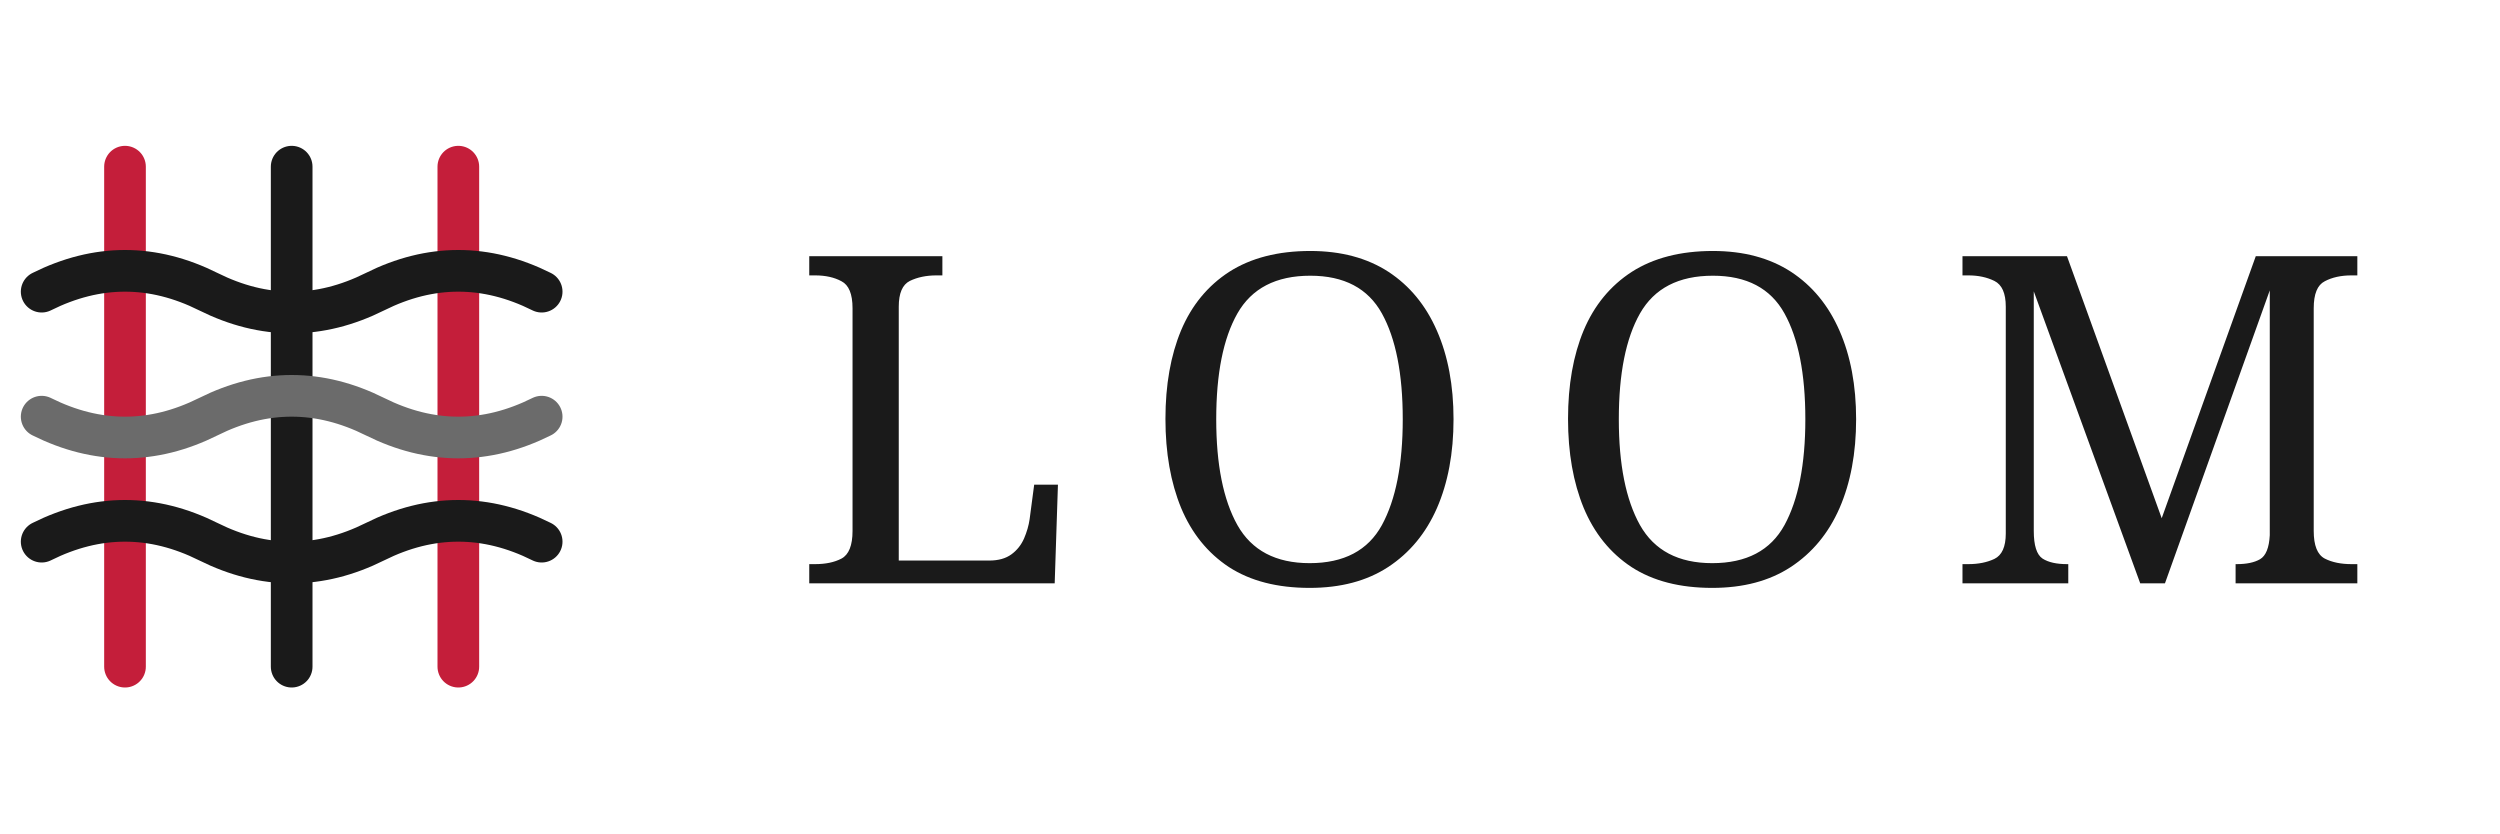
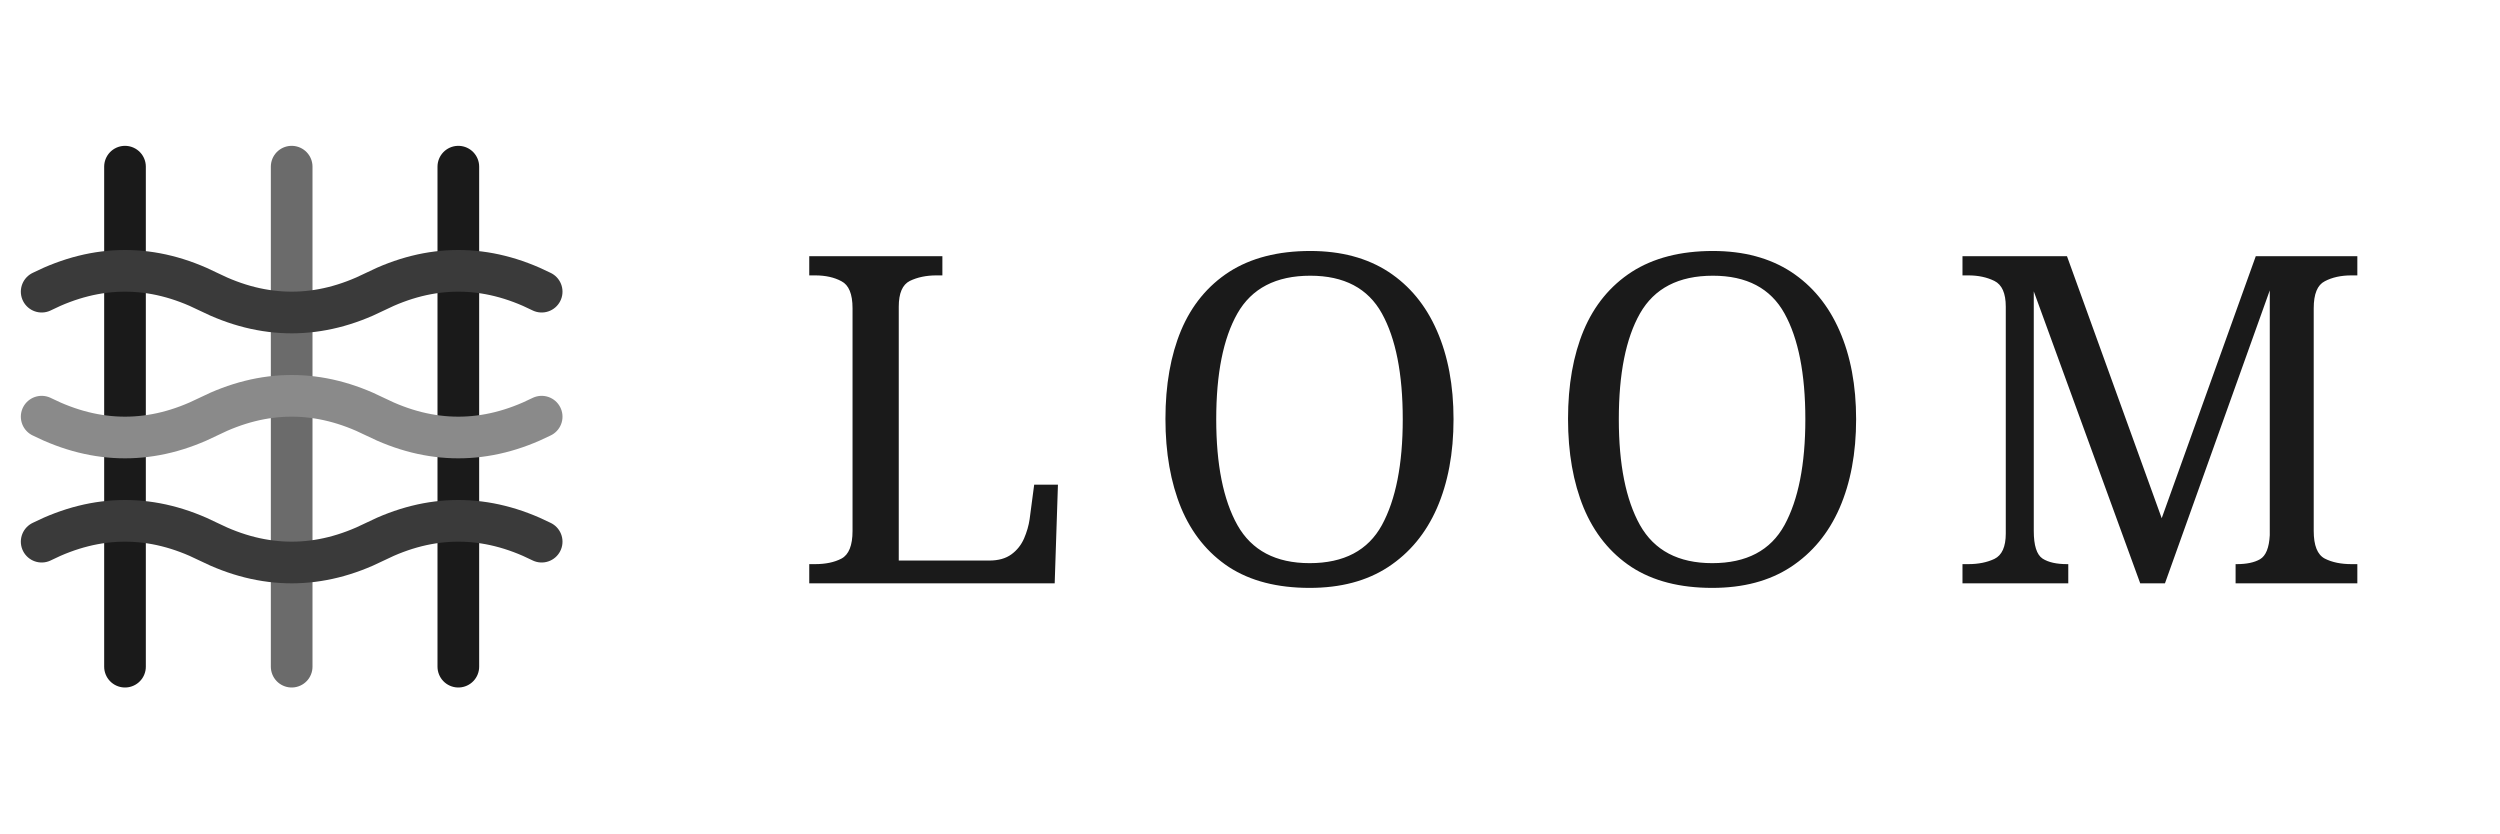
<svg xmlns="http://www.w3.org/2000/svg" viewBox="0 0 120 40" width="120" height="40">
-   <defs>
-     <linearGradient id="thread" x1="0%" y1="0%" x2="100%" y2="0%">
-       <stop offset="0%" style="stop-color:#1a1a1a" />
-       <stop offset="100%" style="stop-color:#4a4a4a" />
-     </linearGradient>
-   </defs>
  <g transform="translate(2, 8)">
-     <line x1="4" y1="0" x2="4" y2="24" stroke="#c41e3a" stroke-width="2" stroke-linecap="round" />
-     <line x1="12" y1="0" x2="12" y2="24" stroke="#1a1a1a" stroke-width="2" stroke-linecap="round" />
-     <line x1="20" y1="0" x2="20" y2="24" stroke="#c41e3a" stroke-width="2" stroke-linecap="round" />
-     <path d="M0,6 Q4,4 8,6 Q12,8 16,6 Q20,4 24,6" stroke="#1a1a1a" stroke-width="2" fill="none" stroke-linecap="round" />
-     <path d="M0,12 Q4,14 8,12 Q12,10 16,12 Q20,14 24,12" stroke="#6b6b6b" stroke-width="2" fill="none" stroke-linecap="round" />
-     <path d="M0,18 Q4,16 8,18 Q12,20 16,18 Q20,16 24,18" stroke="#1a1a1a" stroke-width="2" fill="none" stroke-linecap="round" />
+     <line x1="4" y1="0" x2="4" y2="24" stroke="#1a1a1a" stroke-width="2" stroke-linecap="round" />
+     <line x1="12" y1="0" x2="12" y2="24" stroke="#6b6b6b" stroke-width="2" stroke-linecap="round" />
+     <line x1="20" y1="0" x2="20" y2="24" stroke="#1a1a1a" stroke-width="2" stroke-linecap="round" />
+     <path d="M0,6 Q4,4 8,6 Q12,8 16,6 Q20,4 24,6" stroke="#3a3a3a" stroke-width="2" fill="none" stroke-linecap="round" />
+     <path d="M0,12 Q4,14 8,12 Q12,10 16,12 Q20,14 24,12" stroke="#8a8a8a" stroke-width="2" fill="none" stroke-linecap="round" />
+     <path d="M0,18 Q4,16 8,18 Q12,20 16,18 Q20,16 24,18" stroke="#3a3a3a" stroke-width="2" fill="none" stroke-linecap="round" />
  </g>
  <text x="38" y="28" font-family="Georgia, serif" font-size="22" font-weight="400" letter-spacing="3" fill="#1a1a1a">LOOM</text>
</svg>
